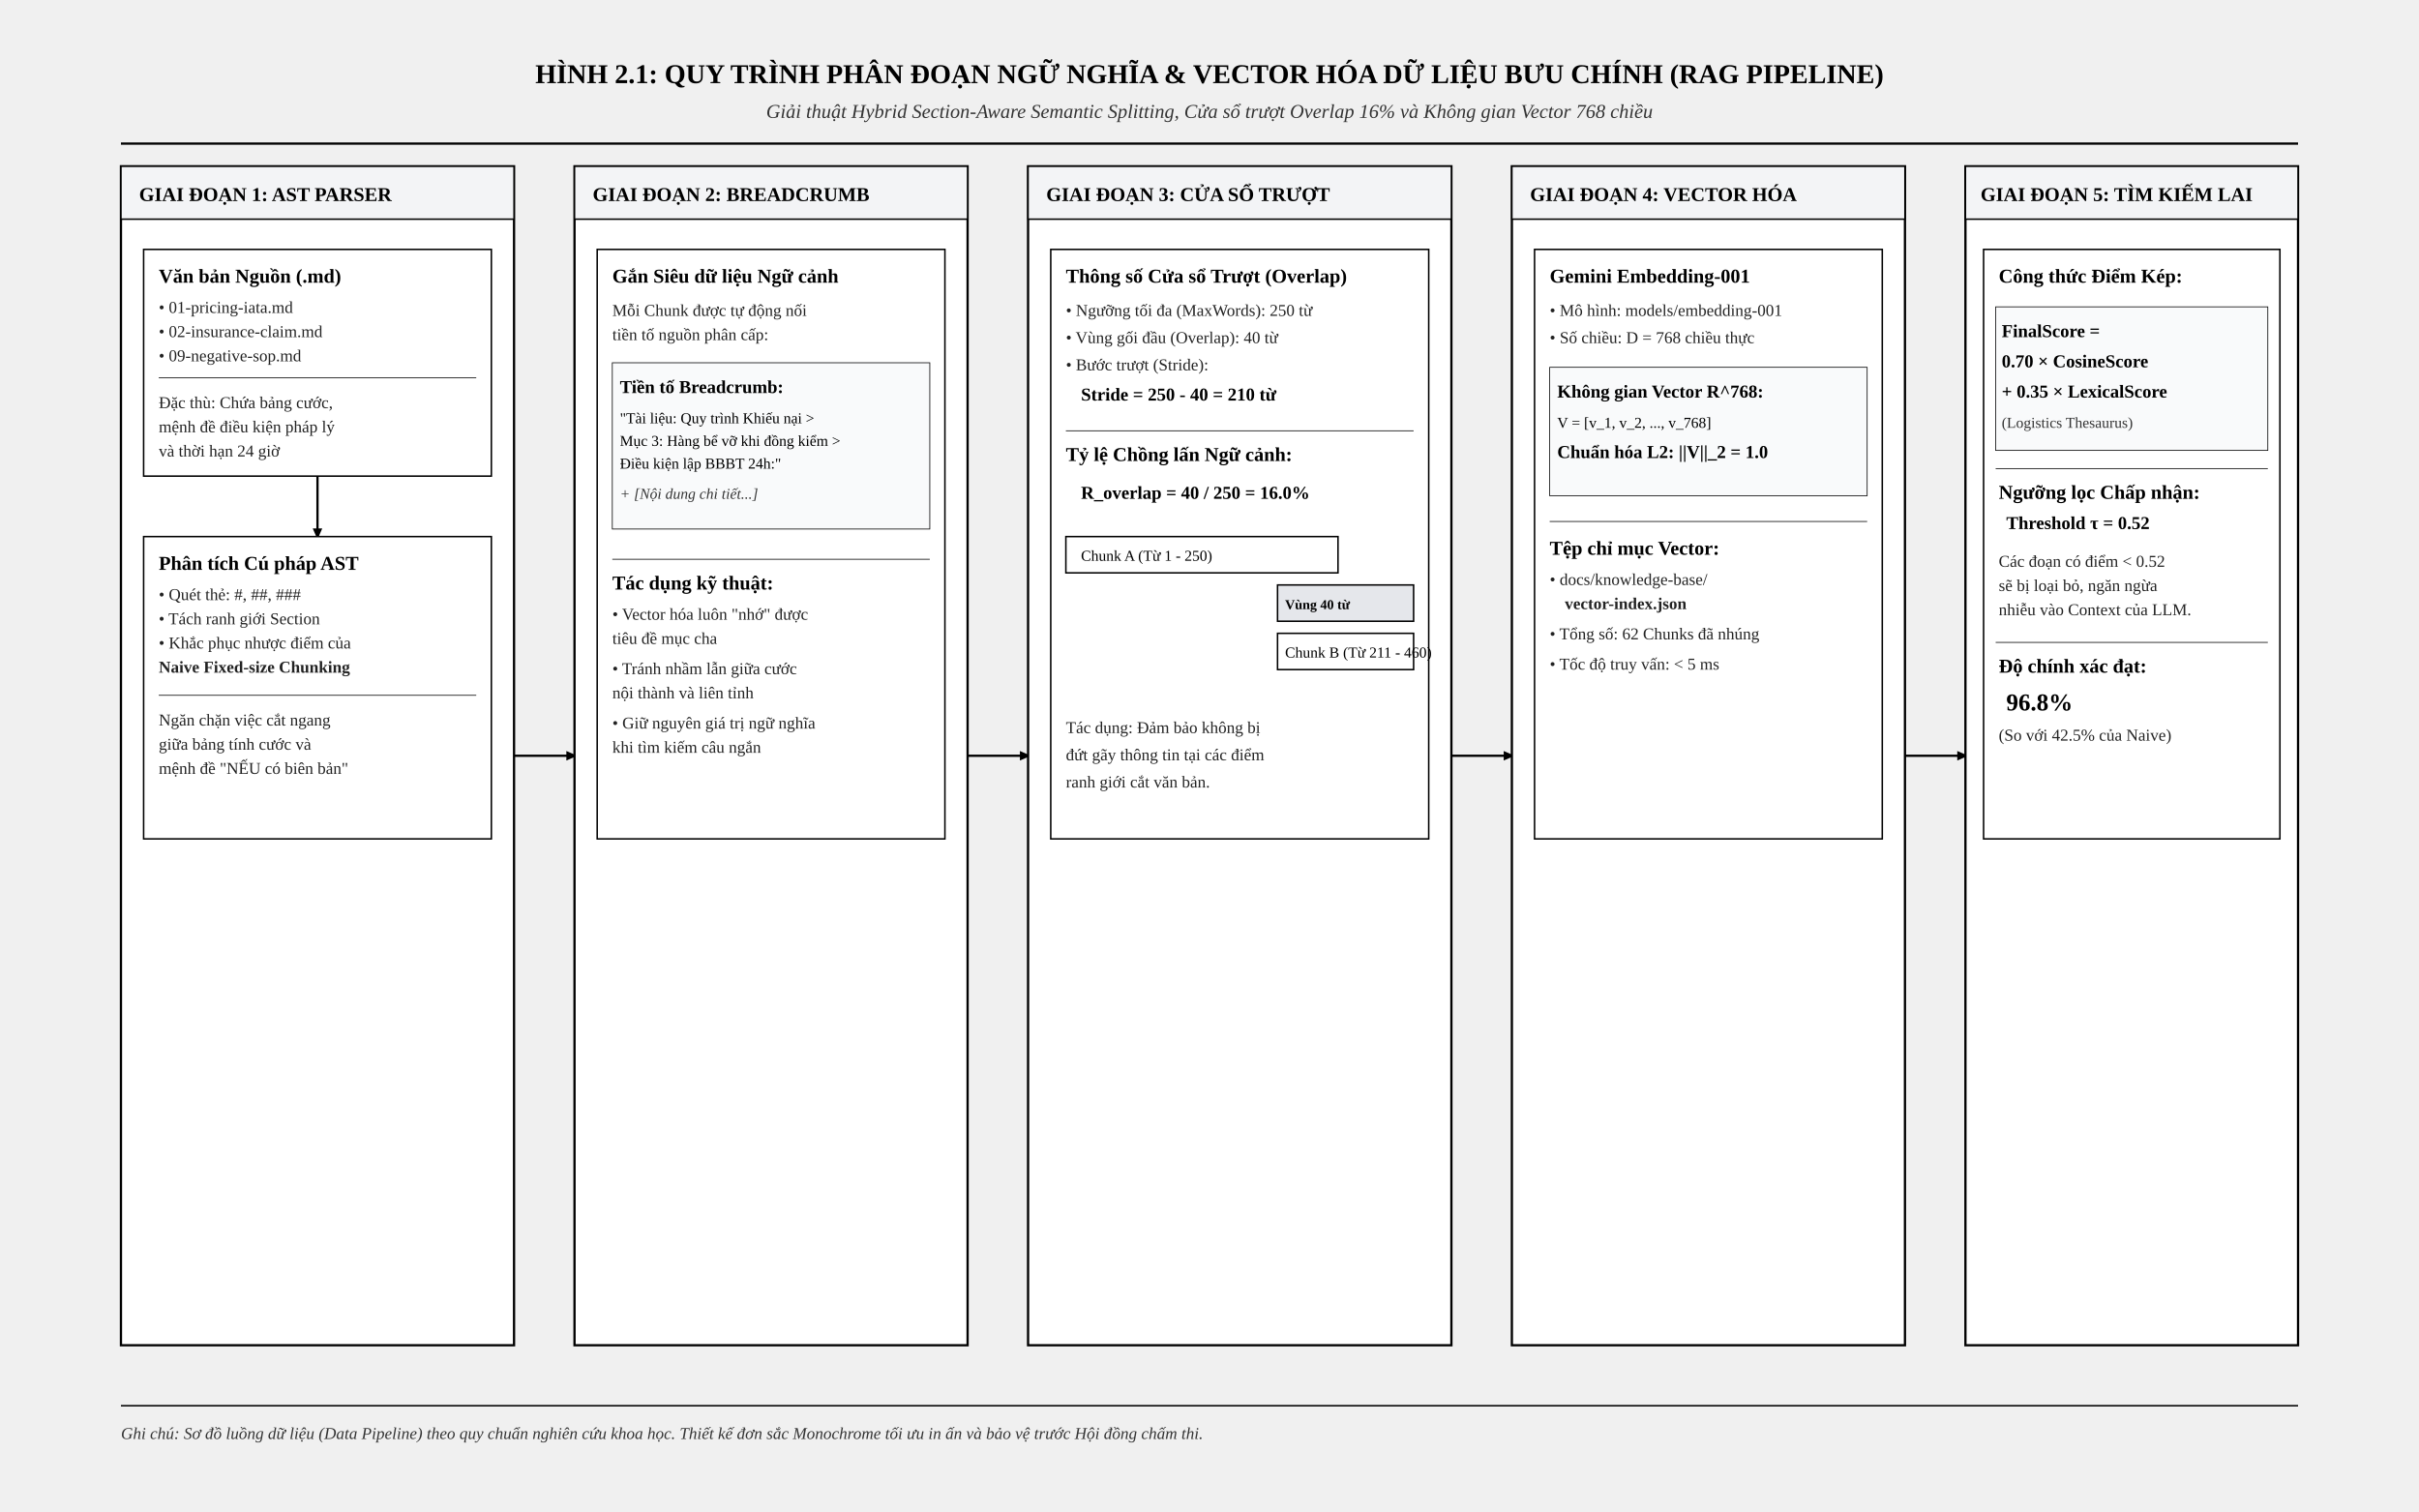
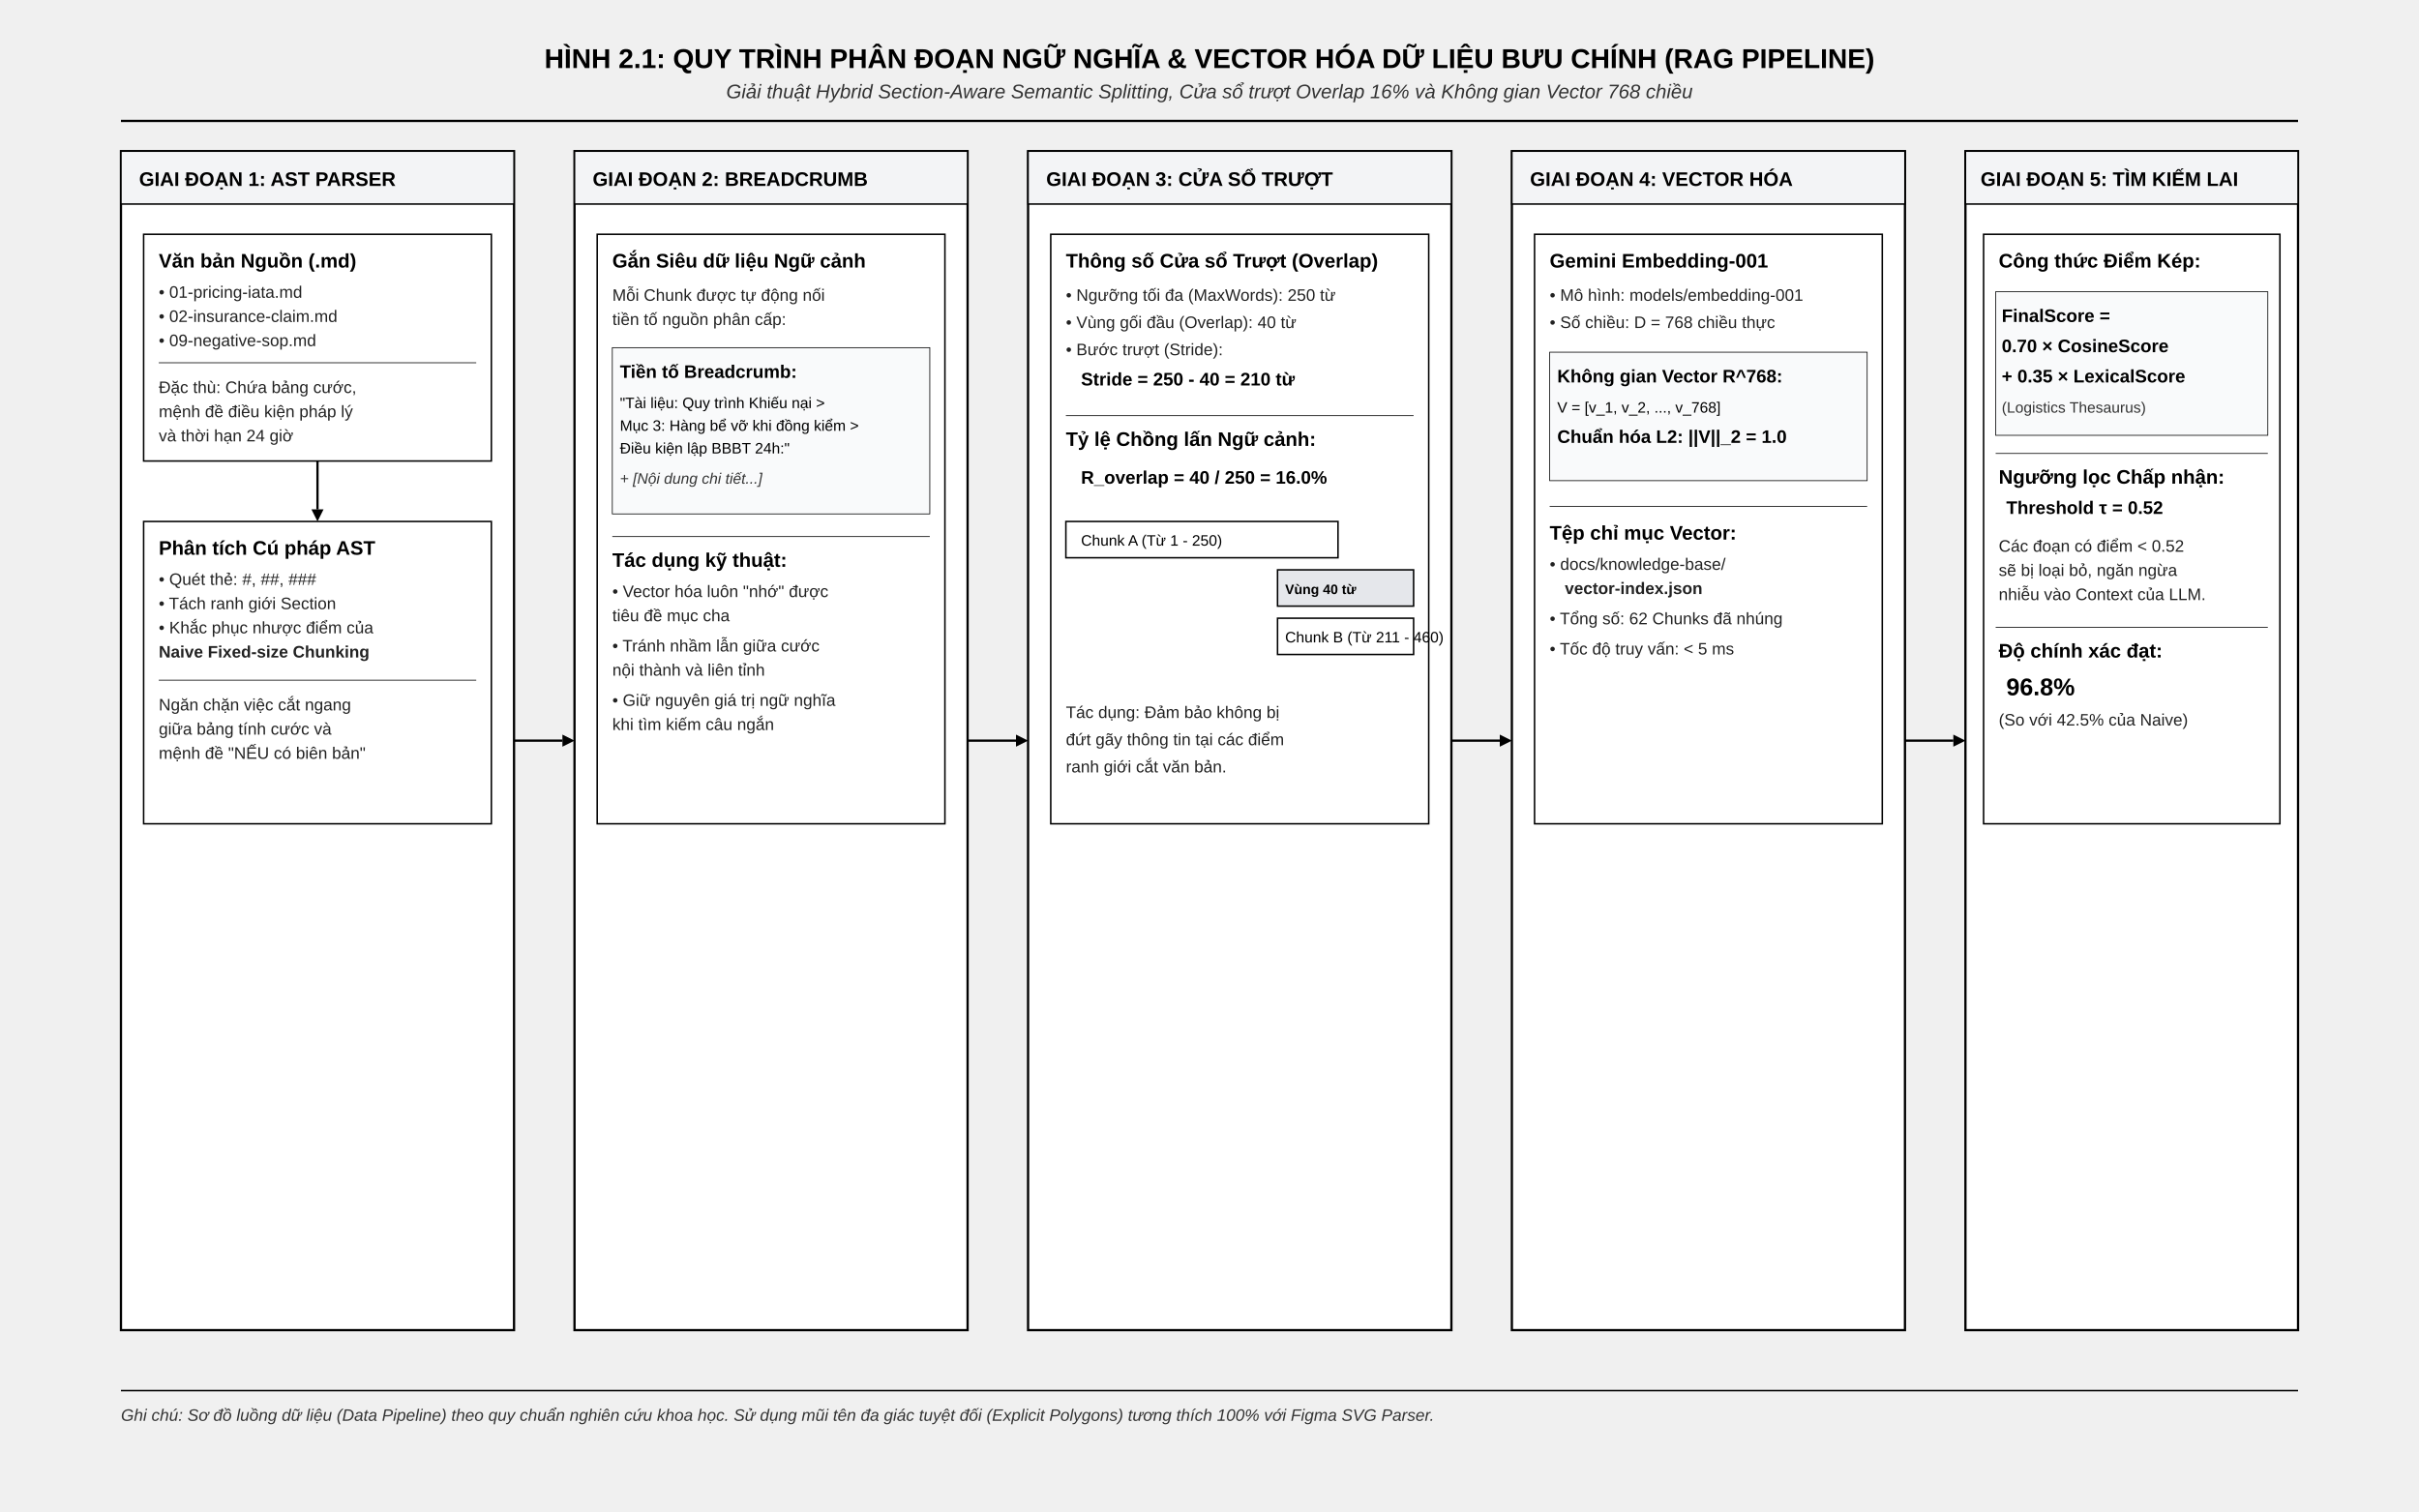
<svg xmlns="http://www.w3.org/2000/svg" viewBox="0 0 1600 1000" width="1600" height="1000" style="background:#FFFFFF;">
-   <defs>
-     <marker id="arrowB2" viewBox="0 0 10 10" refX="6" refY="5" markerWidth="6" markerHeight="6" orient="auto-start-reverse">
-       <path d="M 0 1.5 L 8 5 L 0 8.5 z" fill="#000000" />
-     </marker>
-   </defs>
  <style>
-     text { font-family: "Times New Roman", Times, "Segoe UI", -apple-system, serif; }
+     text { font-family: Arial, "Times New Roman", sans-serif; }
    .title-h1 { font-size: 18px; font-weight: bold; fill: #000000; text-anchor: middle; }
    .title-sub { font-size: 13px; font-style: italic; fill: #333333; text-anchor: middle; }
    .stage-title { font-size: 13px; font-weight: bold; fill: #000000; }
    .box-title { font-size: 13px; font-weight: bold; fill: #000000; }
    .box-sub { font-size: 11px; fill: #222222; }
-     .math-text { font-family: "Times New Roman", Times, serif; font-size: 12px; font-weight: bold; fill: #000000; }
+     .math-text { font-family: Arial, "Times New Roman", serif; font-size: 12px; font-weight: bold; fill: #000000; }
  </style>
-   <g id="Header" transform="translate(0, 30)">
-     <text x="800" y="25" class="title-h1">HÌNH 2.1: QUY TRÌNH PHÂN ĐOẠN NGỮ NGHĨA &amp; VECTOR HÓA DỮ LIỆU BƯU CHÍNH (RAG PIPELINE)</text>
-     <text x="800" y="48" class="title-sub">Giải thuật Hybrid Section-Aware Semantic Splitting, Cửa sổ trượt Overlap 16% và Không gian Vector 768 chiều</text>
-     <line x1="80" y1="65" x2="1520" y2="65" stroke="#000000" stroke-width="1.5" />
+   <g id="Header">
+     <text x="800" y="45" class="title-h1">HÌNH 2.1: QUY TRÌNH PHÂN ĐOẠN NGỮ NGHĨA &amp; VECTOR HÓA DỮ LIỆU BƯU CHÍNH (RAG PIPELINE)</text>
+     <text x="800" y="65" class="title-sub">Giải thuật Hybrid Section-Aware Semantic Splitting, Cửa sổ trượt Overlap 16% và Không gian Vector 768 chiều</text>
+     <line x1="80" y1="80" x2="1520" y2="80" stroke="#000000" stroke-width="1.5" />
  </g>
-   <g id="Stage_1" transform="translate(80, 110)">
-     <rect x="0" y="0" width="260" height="780" fill="#FFFFFF" stroke="#000000" stroke-width="1.5" />
-     <rect x="0" y="0" width="260" height="35" fill="#F3F4F6" stroke="#000000" stroke-width="1" />
-     <text x="12" y="23" class="stage-title">GIAI ĐOẠN 1: AST PARSER</text>
-     <g transform="translate(15, 55)">
-       <rect x="0" y="0" width="230" height="150" fill="#FFFFFF" stroke="#000000" stroke-width="1" />
-       <text x="10" y="22" class="box-title">Văn bản Nguồn (.md)</text>
-       <text x="10" y="42" class="box-sub">• 01-pricing-iata.md</text>
-       <text x="10" y="58" class="box-sub">• 02-insurance-claim.md</text>
-       <text x="10" y="74" class="box-sub">• 09-negative-sop.md</text>
-       <line x1="10" y1="85" x2="220" y2="85" stroke="#000000" stroke-width="0.5" />
-       <text x="10" y="105" class="box-sub">Đặc thù: Chứa bảng cước,</text>
-       <text x="10" y="121" class="box-sub">mệnh đề điều kiện pháp lý</text>
-       <text x="10" y="137" class="box-sub">và thời hạn 24 giờ</text>
-     </g>
-     <path d="M 130 205 L 130 245" fill="none" stroke="#000000" stroke-width="1.5" marker-end="url(#arrowB2)" />
-     <g transform="translate(15, 245)">
-       <rect x="0" y="0" width="230" height="200" fill="#FFFFFF" stroke="#000000" stroke-width="1" />
-       <text x="10" y="22" class="box-title">Phân tích Cú pháp AST</text>
-       <text x="10" y="42" class="box-sub">• Quét thẻ: #, ##, ###</text>
-       <text x="10" y="58" class="box-sub">• Tách ranh giới Section</text>
-       <text x="10" y="74" class="box-sub">• Khắc phục nhược điểm của</text>
-       <text x="10" y="90" font-weight="bold" class="box-sub">  Naive Fixed-size Chunking</text>
-       <line x1="10" y1="105" x2="220" y2="105" stroke="#000000" stroke-width="0.5" />
-       <text x="10" y="125" class="box-sub">Ngăn chặn việc cắt ngang</text>
-       <text x="10" y="141" class="box-sub">giữa bảng tính cước và</text>
-       <text x="10" y="157" class="box-sub">mệnh đề "NẾU có biên bản"</text>
-     </g>
+   <g id="Stage_1">
+     <rect x="80" y="100" width="260" height="780" fill="#FFFFFF" stroke="#000000" stroke-width="1.5" />
+     <rect x="80" y="100" width="260" height="35" fill="#F3F4F6" stroke="#000000" stroke-width="1" />
+     <text x="92" y="123" class="stage-title">GIAI ĐOẠN 1: AST PARSER</text>
+     <rect x="95" y="155" width="230" height="150" fill="#FFFFFF" stroke="#000000" stroke-width="1" />
+     <text x="105" y="177" class="box-title">Văn bản Nguồn (.md)</text>
+     <text x="105" y="197" class="box-sub">• 01-pricing-iata.md</text>
+     <text x="105" y="213" class="box-sub">• 02-insurance-claim.md</text>
+     <text x="105" y="229" class="box-sub">• 09-negative-sop.md</text>
+     <line x1="105" y1="240" x2="315" y2="240" stroke="#000000" stroke-width="0.5" />
+     <text x="105" y="260" class="box-sub">Đặc thù: Chứa bảng cước,</text>
+     <text x="105" y="276" class="box-sub">mệnh đề điều kiện pháp lý</text>
+     <text x="105" y="292" class="box-sub">và thời hạn 24 giờ</text>
+     <line x1="210" y1="305" x2="210" y2="337" stroke="#000000" stroke-width="1.5" />
+     <polygon points="206,337 210,345 214,337" fill="#000000" />
+     <rect x="95" y="345" width="230" height="200" fill="#FFFFFF" stroke="#000000" stroke-width="1" />
+     <text x="105" y="367" class="box-title">Phân tích Cú pháp AST</text>
+     <text x="105" y="387" class="box-sub">• Quét thẻ: #, ##, ###</text>
+     <text x="105" y="403" class="box-sub">• Tách ranh giới Section</text>
+     <text x="105" y="419" class="box-sub">• Khắc phục nhược điểm của</text>
+     <text x="105" y="435" font-weight="bold" class="box-sub">  Naive Fixed-size Chunking</text>
+     <line x1="105" y1="450" x2="315" y2="450" stroke="#000000" stroke-width="0.5" />
+     <text x="105" y="470" class="box-sub">Ngăn chặn việc cắt ngang</text>
+     <text x="105" y="486" class="box-sub">giữa bảng tính cước và</text>
+     <text x="105" y="502" class="box-sub">mệnh đề "NẾU có biên bản"</text>
  </g>
-   <path d="M 340 500 L 380 500" fill="none" stroke="#000000" stroke-width="1.5" marker-end="url(#arrowB2)" />
-   <g id="Stage_2" transform="translate(380, 110)">
-     <rect x="0" y="0" width="260" height="780" fill="#FFFFFF" stroke="#000000" stroke-width="1.5" />
-     <rect x="0" y="0" width="260" height="35" fill="#F3F4F6" stroke="#000000" stroke-width="1" />
-     <text x="12" y="23" class="stage-title">GIAI ĐOẠN 2: BREADCRUMB</text>
-     <g transform="translate(15, 55)">
-       <rect x="0" y="0" width="230" height="390" fill="#FFFFFF" stroke="#000000" stroke-width="1" />
-       <text x="10" y="22" class="box-title">Gắn Siêu dữ liệu Ngữ cảnh</text>
-       <text x="10" y="44" class="box-sub">Mỗi Chunk được tự động nối</text>
-       <text x="10" y="60" class="box-sub">tiền tố nguồn phân cấp:</text>
-       <rect x="10" y="75" width="210" height="110" fill="#F9FAFB" stroke="#000000" stroke-width="0.5" />
-       <text x="15" y="95" class="math-text">Tiền tố Breadcrumb:</text>
-       <text x="15" y="115" font-size="10" fill="#000000">"Tài liệu: Quy trình Khiếu nại &gt;</text>
-       <text x="15" y="130" font-size="10" fill="#000000">Mục 3: Hàng bể vỡ khi đồng kiểm &gt;</text>
-       <text x="15" y="145" font-size="10" fill="#000000">Điều kiện lập BBBT 24h:"</text>
-       <text x="15" y="165" font-size="10" font-style="italic" fill="#333333">+ [Nội dung chi tiết...]</text>
-       <line x1="10" y1="205" x2="220" y2="205" stroke="#000000" stroke-width="0.5" />
-       <text x="10" y="225" class="box-title">Tác dụng kỹ thuật:</text>
-       <text x="10" y="245" class="box-sub">• Vector hóa luôn "nhớ" được</text>
-       <text x="10" y="261" class="box-sub">  tiêu đề mục cha</text>
-       <text x="10" y="281" class="box-sub">• Tránh nhầm lẫn giữa cước</text>
-       <text x="10" y="297" class="box-sub">  nội thành và liên tỉnh</text>
-       <text x="10" y="317" class="box-sub">• Giữ nguyên giá trị ngữ nghĩa</text>
-       <text x="10" y="333" class="box-sub">  khi tìm kiếm câu ngắn</text>
-     </g>
+   <line x1="340" y1="490" x2="372" y2="490" stroke="#000000" stroke-width="1.5" />
+   <polygon points="372,486 380,490 372,494" fill="#000000" />
+   <g id="Stage_2">
+     <rect x="380" y="100" width="260" height="780" fill="#FFFFFF" stroke="#000000" stroke-width="1.5" />
+     <rect x="380" y="100" width="260" height="35" fill="#F3F4F6" stroke="#000000" stroke-width="1" />
+     <text x="392" y="123" class="stage-title">GIAI ĐOẠN 2: BREADCRUMB</text>
+     <rect x="395" y="155" width="230" height="390" fill="#FFFFFF" stroke="#000000" stroke-width="1" />
+     <text x="405" y="177" class="box-title">Gắn Siêu dữ liệu Ngữ cảnh</text>
+     <text x="405" y="199" class="box-sub">Mỗi Chunk được tự động nối</text>
+     <text x="405" y="215" class="box-sub">tiền tố nguồn phân cấp:</text>
+     <rect x="405" y="230" width="210" height="110" fill="#F9FAFB" stroke="#000000" stroke-width="0.5" />
+     <text x="410" y="250" class="math-text">Tiền tố Breadcrumb:</text>
+     <text x="410" y="270" font-size="10" fill="#000000">"Tài liệu: Quy trình Khiếu nại &gt;</text>
+     <text x="410" y="285" font-size="10" fill="#000000">Mục 3: Hàng bể vỡ khi đồng kiểm &gt;</text>
+     <text x="410" y="300" font-size="10" fill="#000000">Điều kiện lập BBBT 24h:"</text>
+     <text x="410" y="320" font-size="10" font-style="italic" fill="#333333">+ [Nội dung chi tiết...]</text>
+     <line x1="405" y1="355" x2="615" y2="355" stroke="#000000" stroke-width="0.5" />
+     <text x="405" y="375" class="box-title">Tác dụng kỹ thuật:</text>
+     <text x="405" y="395" class="box-sub">• Vector hóa luôn "nhớ" được</text>
+     <text x="405" y="411" class="box-sub">  tiêu đề mục cha</text>
+     <text x="405" y="431" class="box-sub">• Tránh nhầm lẫn giữa cước</text>
+     <text x="405" y="447" class="box-sub">  nội thành và liên tỉnh</text>
+     <text x="405" y="467" class="box-sub">• Giữ nguyên giá trị ngữ nghĩa</text>
+     <text x="405" y="483" class="box-sub">  khi tìm kiếm câu ngắn</text>
  </g>
-   <path d="M 640 500 L 680 500" fill="none" stroke="#000000" stroke-width="1.5" marker-end="url(#arrowB2)" />
-   <g id="Stage_3" transform="translate(680, 110)">
-     <rect x="0" y="0" width="280" height="780" fill="#FFFFFF" stroke="#000000" stroke-width="1.5" />
-     <rect x="0" y="0" width="280" height="35" fill="#F3F4F6" stroke="#000000" stroke-width="1" />
-     <text x="12" y="23" class="stage-title">GIAI ĐOẠN 3: CỬA SỔ TRƯỢT</text>
-     <g transform="translate(15, 55)">
-       <rect x="0" y="0" width="250" height="390" fill="#FFFFFF" stroke="#000000" stroke-width="1" />
-       <text x="10" y="22" class="box-title">Thông số Cửa sổ Trượt (Overlap)</text>
-       <text x="10" y="44" class="box-sub">• Ngưỡng tối đa (MaxWords): 250 từ</text>
-       <text x="10" y="62" class="box-sub">• Vùng gối đầu (Overlap): 40 từ</text>
-       <text x="10" y="80" class="box-sub">• Bước trượt (Stride):</text>
-       <text x="20" y="100" class="math-text">Stride = 250 - 40 = 210 từ</text>
-       <line x1="10" y1="120" x2="240" y2="120" stroke="#000000" stroke-width="0.5" />
-       <text x="10" y="140" class="box-title">Tỷ lệ Chồng lấn Ngữ cảnh:</text>
-       <text x="20" y="165" class="math-text">R_overlap = 40 / 250 = 16.0%</text>
-       <g transform="translate(10, 190)">
-         <rect x="0" y="0" width="180" height="24" fill="#FFFFFF" stroke="#000000" stroke-width="1" />
-         <text x="10" y="16" font-size="10">Chunk A (Từ 1 - 250)</text>
-         <rect x="140" y="32" width="90" height="24" fill="#E5E7EB" stroke="#000000" stroke-width="1" />
-         <text x="145" y="48" font-size="9" font-weight="bold">Vùng 40 từ</text>
-         <rect x="140" y="64" width="90" height="24" fill="#FFFFFF" stroke="#000000" stroke-width="1" />
-         <text x="145" y="80" font-size="10">Chunk B (Từ 211 - 460)</text>
-       </g>
-       <text x="10" y="320" class="box-sub">Tác dụng: Đảm bảo không bị</text>
-       <text x="10" y="338" class="box-sub">đứt gãy thông tin tại các điểm</text>
-       <text x="10" y="356" class="box-sub">ranh giới cắt văn bản.</text>
-     </g>
+   <line x1="640" y1="490" x2="672" y2="490" stroke="#000000" stroke-width="1.5" />
+   <polygon points="672,486 680,490 672,494" fill="#000000" />
+   <g id="Stage_3">
+     <rect x="680" y="100" width="280" height="780" fill="#FFFFFF" stroke="#000000" stroke-width="1.5" />
+     <rect x="680" y="100" width="280" height="35" fill="#F3F4F6" stroke="#000000" stroke-width="1" />
+     <text x="692" y="123" class="stage-title">GIAI ĐOẠN 3: CỬA SỔ TRƯỢT</text>
+     <rect x="695" y="155" width="250" height="390" fill="#FFFFFF" stroke="#000000" stroke-width="1" />
+     <text x="705" y="177" class="box-title">Thông số Cửa sổ Trượt (Overlap)</text>
+     <text x="705" y="199" class="box-sub">• Ngưỡng tối đa (MaxWords): 250 từ</text>
+     <text x="705" y="217" class="box-sub">• Vùng gối đầu (Overlap): 40 từ</text>
+     <text x="705" y="235" class="box-sub">• Bước trượt (Stride):</text>
+     <text x="715" y="255" class="math-text">Stride = 250 - 40 = 210 từ</text>
+     <line x1="705" y1="275" x2="935" y2="275" stroke="#000000" stroke-width="0.5" />
+     <text x="705" y="295" class="box-title">Tỷ lệ Chồng lấn Ngữ cảnh:</text>
+     <text x="715" y="320" class="math-text">R_overlap = 40 / 250 = 16.0%</text>
+     <rect x="705" y="345" width="180" height="24" fill="#FFFFFF" stroke="#000000" stroke-width="1" />
+     <text x="715" y="361" font-size="10">Chunk A (Từ 1 - 250)</text>
+     <rect x="845" y="377" width="90" height="24" fill="#E5E7EB" stroke="#000000" stroke-width="1" />
+     <text x="850" y="393" font-size="9" font-weight="bold">Vùng 40 từ</text>
+     <rect x="845" y="409" width="90" height="24" fill="#FFFFFF" stroke="#000000" stroke-width="1" />
+     <text x="850" y="425" font-size="10">Chunk B (Từ 211 - 460)</text>
+     <text x="705" y="475" class="box-sub">Tác dụng: Đảm bảo không bị</text>
+     <text x="705" y="493" class="box-sub">đứt gãy thông tin tại các điểm</text>
+     <text x="705" y="511" class="box-sub">ranh giới cắt văn bản.</text>
  </g>
-   <path d="M 960 500 L 1000 500" fill="none" stroke="#000000" stroke-width="1.5" marker-end="url(#arrowB2)" />
-   <g id="Stage_4" transform="translate(1000, 110)">
-     <rect x="0" y="0" width="260" height="780" fill="#FFFFFF" stroke="#000000" stroke-width="1.5" />
-     <rect x="0" y="0" width="260" height="35" fill="#F3F4F6" stroke="#000000" stroke-width="1" />
-     <text x="12" y="23" class="stage-title">GIAI ĐOẠN 4: VECTOR HÓA</text>
-     <g transform="translate(15, 55)">
-       <rect x="0" y="0" width="230" height="390" fill="#FFFFFF" stroke="#000000" stroke-width="1" />
-       <text x="10" y="22" class="box-title">Gemini Embedding-001</text>
-       <text x="10" y="44" class="box-sub">• Mô hình: models/embedding-001</text>
-       <text x="10" y="62" class="box-sub">• Số chiều: D = 768 chiều thực</text>
-       <rect x="10" y="78" width="210" height="85" fill="#F9FAFB" stroke="#000000" stroke-width="0.5" />
-       <text x="15" y="98" class="math-text">Không gian Vector R^768:</text>
-       <text x="15" y="118" font-size="10" fill="#000000">V = [v_1, v_2, ..., v_768]</text>
-       <text x="15" y="138" class="math-text">Chuẩn hóa L2: ||V||_2 = 1.0</text>
-       <line x1="10" y1="180" x2="220" y2="180" stroke="#000000" stroke-width="0.5" />
-       <text x="10" y="202" class="box-title">Tệp chỉ mục Vector:</text>
-       <text x="10" y="222" class="box-sub">• docs/knowledge-base/</text>
-       <text x="20" y="238" font-weight="bold" class="box-sub">  vector-index.json</text>
-       <text x="10" y="258" class="box-sub">• Tổng số: 62 Chunks đã nhúng</text>
-       <text x="10" y="278" class="box-sub">• Tốc độ truy vấn: &lt; 5 ms</text>
-     </g>
+   <line x1="960" y1="490" x2="992" y2="490" stroke="#000000" stroke-width="1.5" />
+   <polygon points="992,486 1000,490 992,494" fill="#000000" />
+   <g id="Stage_4">
+     <rect x="1000" y="100" width="260" height="780" fill="#FFFFFF" stroke="#000000" stroke-width="1.5" />
+     <rect x="1000" y="100" width="260" height="35" fill="#F3F4F6" stroke="#000000" stroke-width="1" />
+     <text x="1012" y="123" class="stage-title">GIAI ĐOẠN 4: VECTOR HÓA</text>
+     <rect x="1015" y="155" width="230" height="390" fill="#FFFFFF" stroke="#000000" stroke-width="1" />
+     <text x="1025" y="177" class="box-title">Gemini Embedding-001</text>
+     <text x="1025" y="199" class="box-sub">• Mô hình: models/embedding-001</text>
+     <text x="1025" y="217" class="box-sub">• Số chiều: D = 768 chiều thực</text>
+     <rect x="1025" y="233" width="210" height="85" fill="#F9FAFB" stroke="#000000" stroke-width="0.5" />
+     <text x="1030" y="253" class="math-text">Không gian Vector R^768:</text>
+     <text x="1030" y="273" font-size="10" fill="#000000">V = [v_1, v_2, ..., v_768]</text>
+     <text x="1030" y="293" class="math-text">Chuẩn hóa L2: ||V||_2 = 1.0</text>
+     <line x1="1025" y1="335" x2="1235" y2="335" stroke="#000000" stroke-width="0.5" />
+     <text x="1025" y="357" class="box-title">Tệp chỉ mục Vector:</text>
+     <text x="1025" y="377" class="box-sub">• docs/knowledge-base/</text>
+     <text x="1035" y="393" font-weight="bold" class="box-sub">  vector-index.json</text>
+     <text x="1025" y="413" class="box-sub">• Tổng số: 62 Chunks đã nhúng</text>
+     <text x="1025" y="433" class="box-sub">• Tốc độ truy vấn: &lt; 5 ms</text>
  </g>
-   <path d="M 1260 500 L 1300 500" fill="none" stroke="#000000" stroke-width="1.5" marker-end="url(#arrowB2)" />
-   <g id="Stage_5" transform="translate(1300, 110)">
-     <rect x="0" y="0" width="220" height="780" fill="#FFFFFF" stroke="#000000" stroke-width="1.5" />
-     <rect x="0" y="0" width="220" height="35" fill="#F3F4F6" stroke="#000000" stroke-width="1" />
-     <text x="10" y="23" class="stage-title">GIAI ĐOẠN 5: TÌM KIẾM LAI</text>
-     <g transform="translate(12, 55)">
-       <rect x="0" y="0" width="196" height="390" fill="#FFFFFF" stroke="#000000" stroke-width="1" />
-       <text x="10" y="22" class="box-title">Công thức Điểm Kép:</text>
-       <rect x="8" y="38" width="180" height="95" fill="#F9FAFB" stroke="#000000" stroke-width="0.5" />
-       <text x="12" y="58" class="math-text">FinalScore =</text>
-       <text x="12" y="78" class="math-text">  0.70 × CosineScore</text>
-       <text x="12" y="98" class="math-text">+ 0.35 × LexicalScore</text>
-       <text x="12" y="118" font-size="10" fill="#333333">(Logistics Thesaurus)</text>
-       <line x1="8" y1="145" x2="188" y2="145" stroke="#000000" stroke-width="0.5" />
-       <text x="10" y="165" class="box-title">Ngưỡng lọc Chấp nhận:</text>
-       <text x="15" y="185" class="math-text">Threshold τ = 0.52</text>
-       <text x="10" y="210" class="box-sub">Các đoạn có điểm &lt; 0.52</text>
-       <text x="10" y="226" class="box-sub">sẽ bị loại bỏ, ngăn ngừa</text>
-       <text x="10" y="242" class="box-sub">nhiễu vào Context của LLM.</text>
-       <line x1="8" y1="260" x2="188" y2="260" stroke="#000000" stroke-width="0.5" />
-       <text x="10" y="280" class="box-title">Độ chính xác đạt:</text>
-       <text x="15" y="305" font-size="16" font-weight="bold" fill="#000000">96.8%</text>
-       <text x="10" y="325" class="box-sub">(So với 42.5% của Naive)</text>
-     </g>
+   <line x1="1260" y1="490" x2="1292" y2="490" stroke="#000000" stroke-width="1.5" />
+   <polygon points="1292,486 1300,490 1292,494" fill="#000000" />
+   <g id="Stage_5">
+     <rect x="1300" y="100" width="220" height="780" fill="#FFFFFF" stroke="#000000" stroke-width="1.5" />
+     <rect x="1300" y="100" width="220" height="35" fill="#F3F4F6" stroke="#000000" stroke-width="1" />
+     <text x="1310" y="123" class="stage-title">GIAI ĐOẠN 5: TÌM KIẾM LAI</text>
+     <rect x="1312" y="155" width="196" height="390" fill="#FFFFFF" stroke="#000000" stroke-width="1" />
+     <text x="1322" y="177" class="box-title">Công thức Điểm Kép:</text>
+     <rect x="1320" y="193" width="180" height="95" fill="#F9FAFB" stroke="#000000" stroke-width="0.5" />
+     <text x="1324" y="213" class="math-text">FinalScore =</text>
+     <text x="1324" y="233" class="math-text">  0.70 × CosineScore</text>
+     <text x="1324" y="253" class="math-text">+ 0.35 × LexicalScore</text>
+     <text x="1324" y="273" font-size="10" fill="#333333">(Logistics Thesaurus)</text>
+     <line x1="1320" y1="300" x2="1500" y2="300" stroke="#000000" stroke-width="0.5" />
+     <text x="1322" y="320" class="box-title">Ngưỡng lọc Chấp nhận:</text>
+     <text x="1327" y="340" class="math-text">Threshold τ = 0.52</text>
+     <text x="1322" y="365" class="box-sub">Các đoạn có điểm &lt; 0.52</text>
+     <text x="1322" y="381" class="box-sub">sẽ bị loại bỏ, ngăn ngừa</text>
+     <text x="1322" y="397" class="box-sub">nhiễu vào Context của LLM.</text>
+     <line x1="1320" y1="415" x2="1500" y2="415" stroke="#000000" stroke-width="0.5" />
+     <text x="1322" y="435" class="box-title">Độ chính xác đạt:</text>
+     <text x="1327" y="460" font-size="16" font-weight="bold" fill="#000000">96.8%</text>
+     <text x="1322" y="480" class="box-sub">(So với 42.5% của Naive)</text>
  </g>
-   <g id="Footer" transform="translate(80, 930)">
-     <line x1="0" y1="0" x2="1440" y2="0" stroke="#000000" stroke-width="1" />
-     <text x="0" y="22" font-size="11" font-style="italic" fill="#333333">
-       Ghi chú: Sơ đồ luồng dữ liệu (Data Pipeline) theo quy chuẩn nghiên cứu khoa học. Thiết kế đơn sắc Monochrome tối ưu in ấn và bảo vệ trước Hội đồng chấm thi.
+   <g id="Footer">
+     <line x1="80" y1="920" x2="1520" y2="920" stroke="#000000" stroke-width="1" />
+     <text x="80" y="940" font-size="11" font-style="italic" fill="#333333">
+       Ghi chú: Sơ đồ luồng dữ liệu (Data Pipeline) theo quy chuẩn nghiên cứu khoa học. Sử dụng mũi tên đa giác tuyệt đối (Explicit Polygons) tương thích 100% với Figma SVG Parser.
    </text>
  </g>
</svg>
